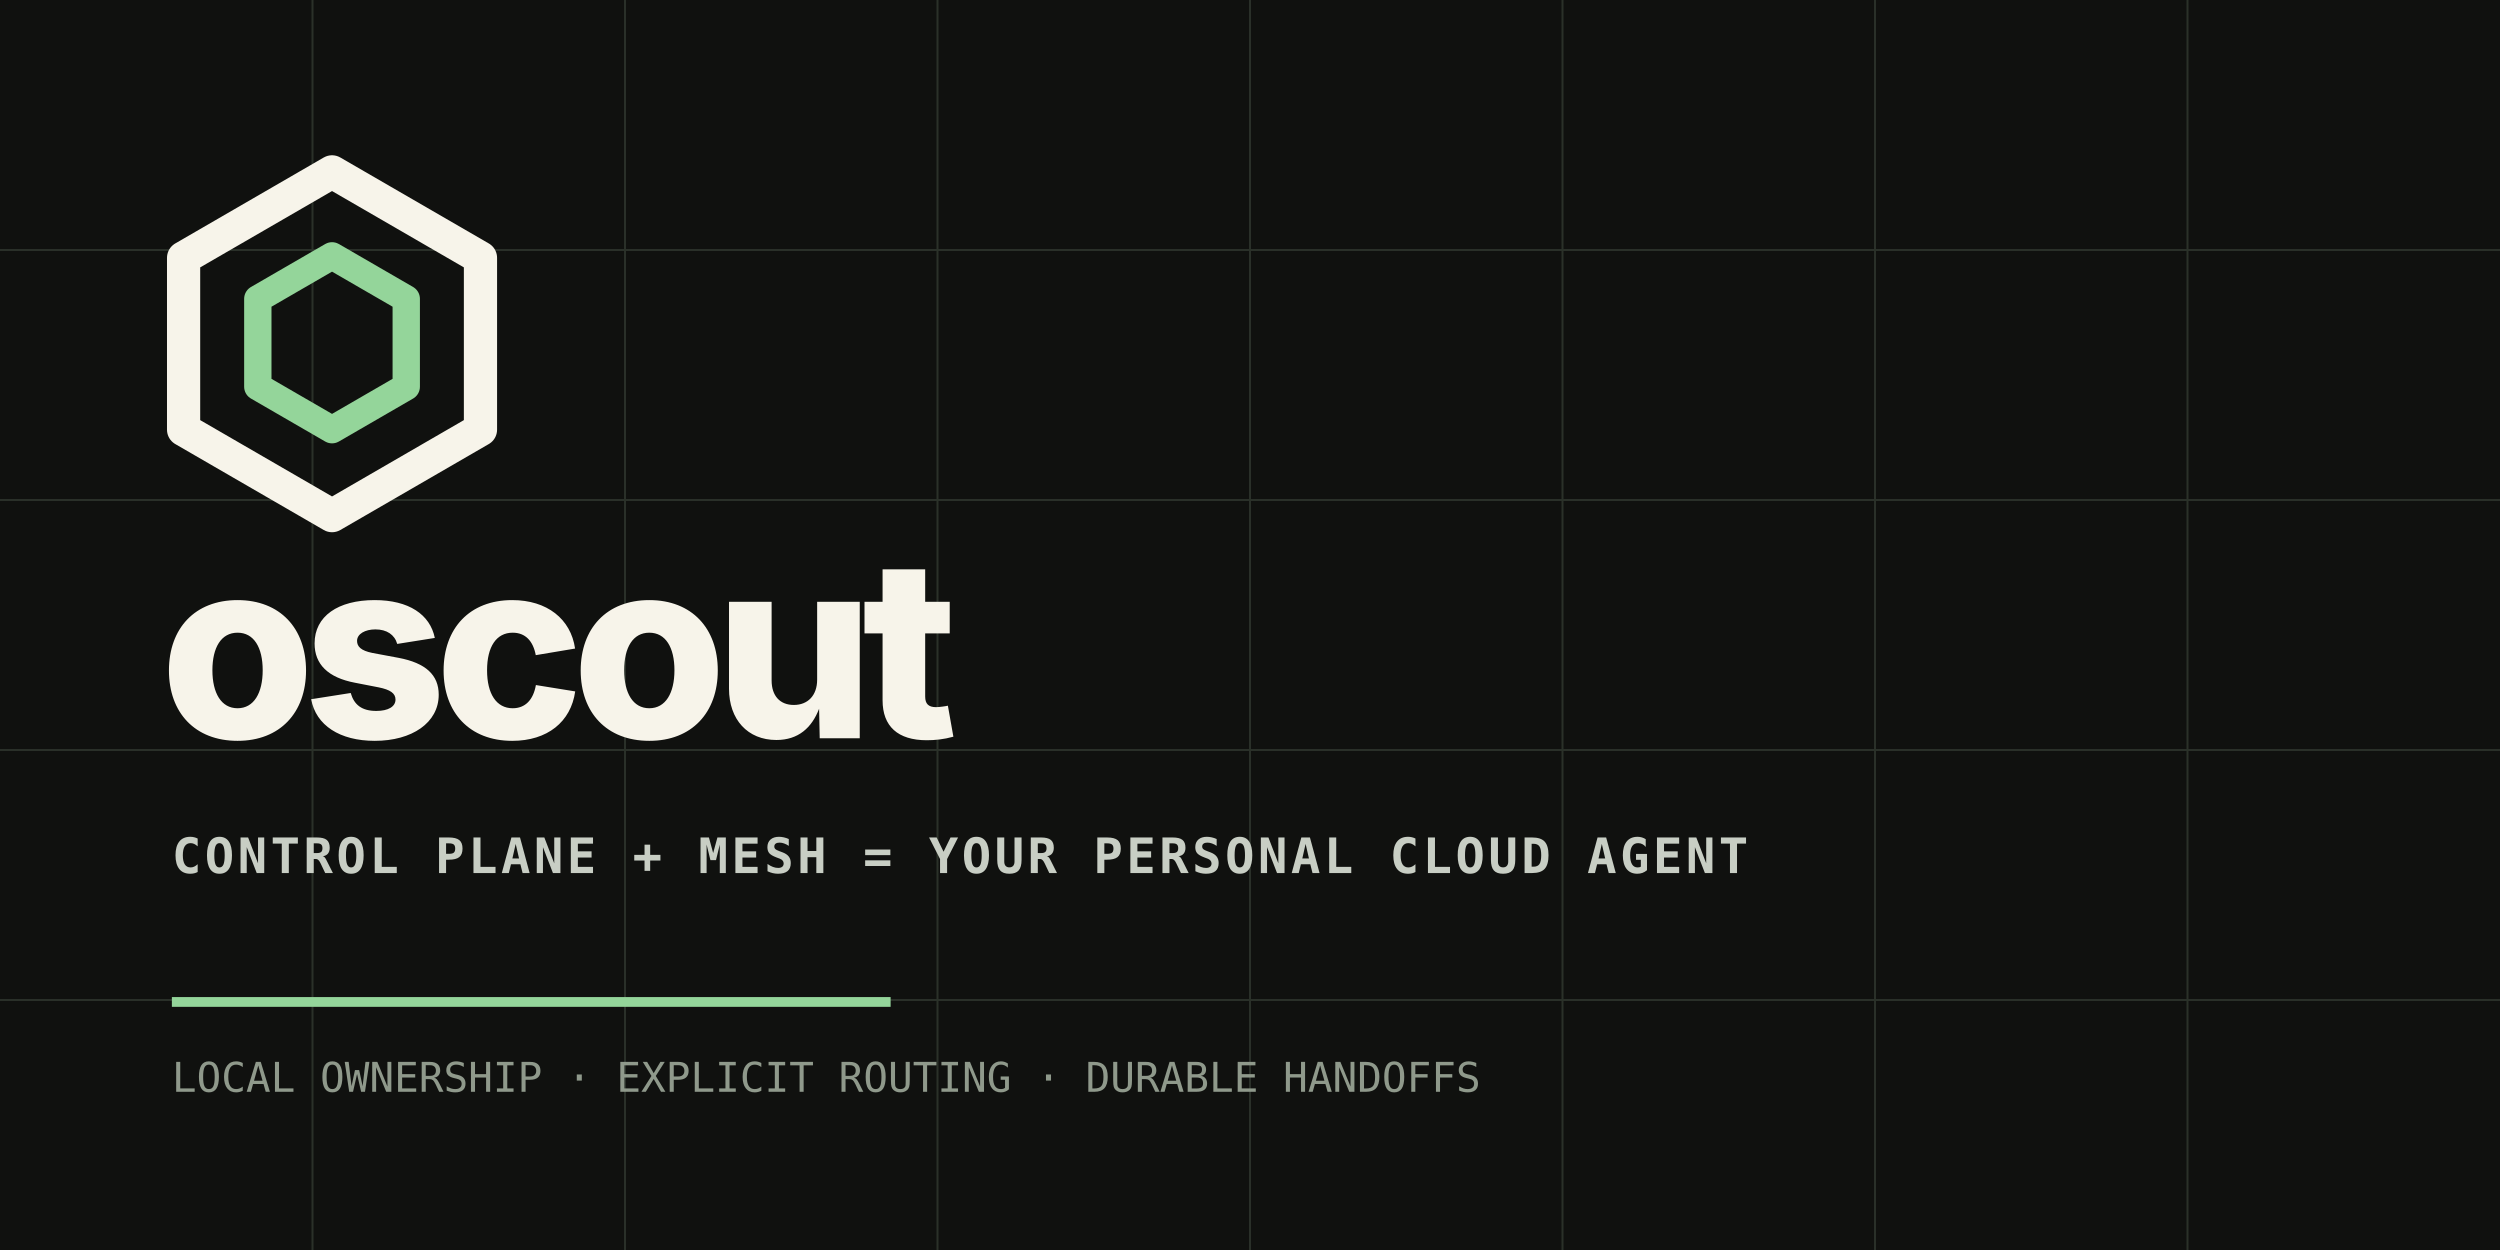
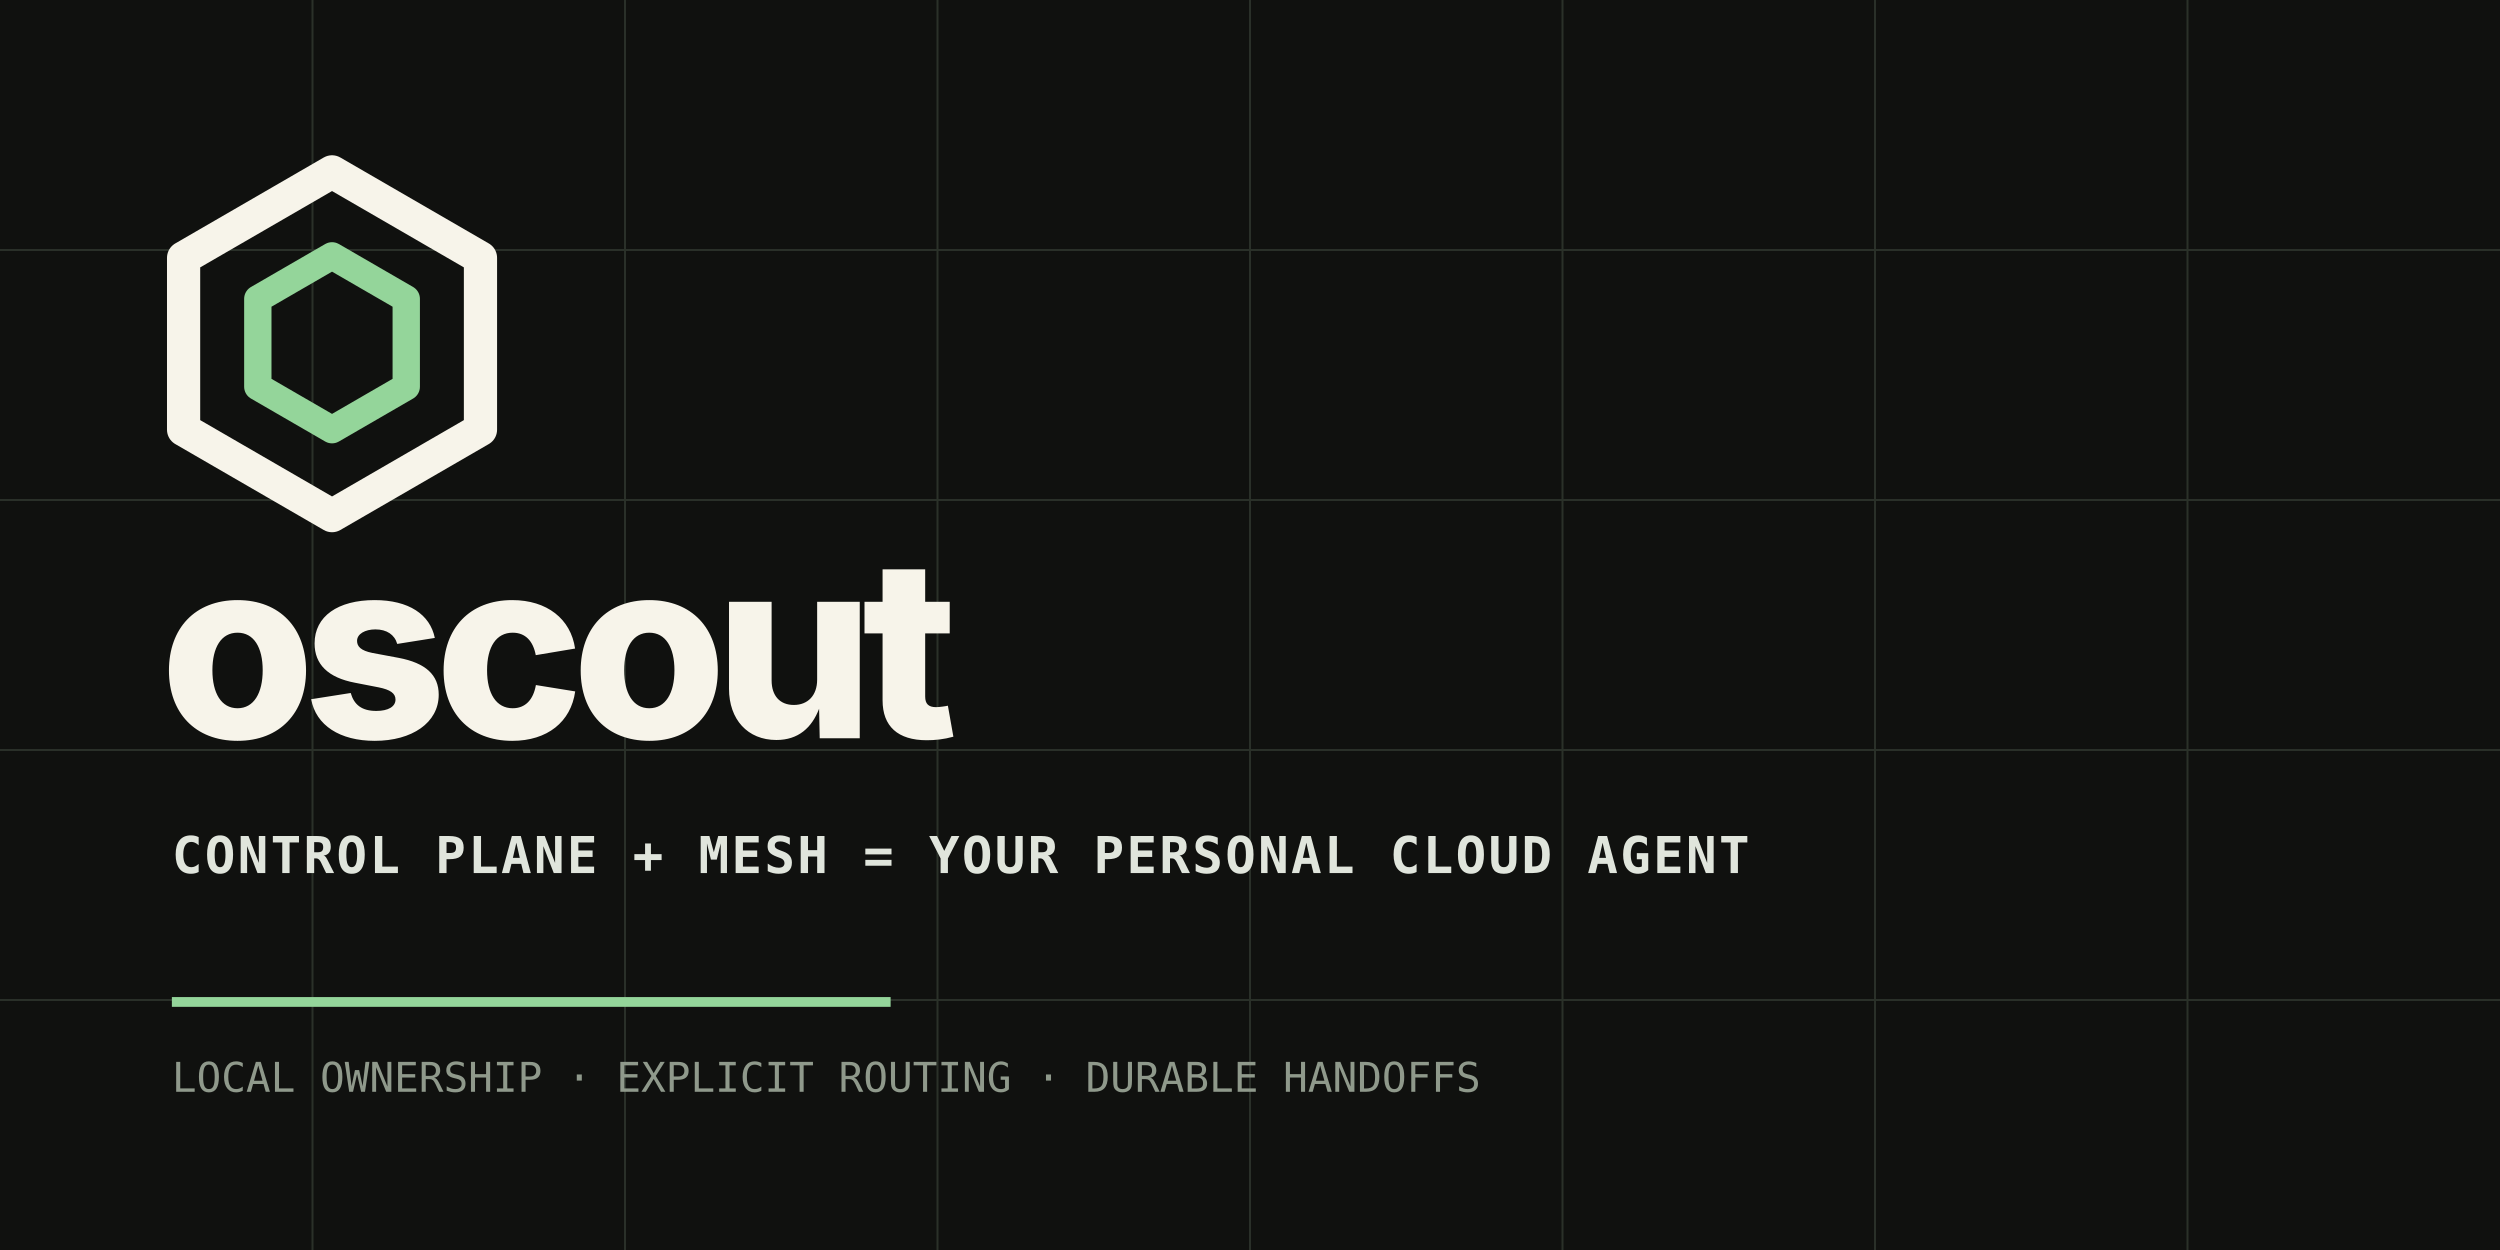
- <svg xmlns="http://www.w3.org/2000/svg" width="1280" height="640" viewBox="0 0 1280 640" role="img" aria-labelledby="title desc">
+ <svg xmlns="http://www.w3.org/2000/svg" width="1280" height="640" viewBox="0 0 1280 640" role="img" aria-labelledby="title desc" text-rendering="geometricPrecision">
  <rect width="1280" height="640" fill="#10110f" />
  <g stroke="#394238" opacity=".65">
    <path d="M0 128h1280M0 256h1280M0 384h1280M0 512h1280" />
    <path d="M160 0v640M320 0v640M480 0v640M640 0v640M800 0v640M960 0v640M1120 0v640" />
  </g>
  <g transform="translate(82 88)" fill="none" stroke-linejoin="round">
    <path d="M88 0l76 44v88l-76 44-76-44V44z" stroke="#f7f4ea" stroke-width="17" />
    <path d="M88 43l38 22v45l-38 22-38-22V65z" stroke="#94d59a" stroke-width="14" />
  </g>
  <text x="82" y="378" fill="#f7f4ea" font-family="ui-sans-serif, system-ui, -apple-system, BlinkMacSystemFont, Segoe UI, sans-serif" font-size="128" font-weight="760" letter-spacing="-6">oscout</text>
-   <text x="88" y="447" fill="#c8cec4" font-family="ui-monospace, SFMono-Regular, Menlo, monospace" font-size="25" font-weight="600" letter-spacing="1.8">CONTROL PLANE + MESH = YOUR PERSONAL CLOUD AGENT</text>
+   <text x="88" y="447" fill="#e0e5dc" font-family="ui-monospace, SFMono-Regular, Menlo, monospace" font-size="26" font-weight="700" letter-spacing="1.2">CONTROL PLANE + MESH = YOUR PERSONAL CLOUD AGENT</text>
  <path d="M88 513h368" stroke="#94d59a" stroke-width="5" />
  <text x="88" y="559" fill="#8f998b" font-family="ui-monospace, SFMono-Regular, Menlo, monospace" font-size="21">LOCAL OWNERSHIP · EXPLICIT ROUTING · DURABLE HANDOFFS</text>
</svg>
